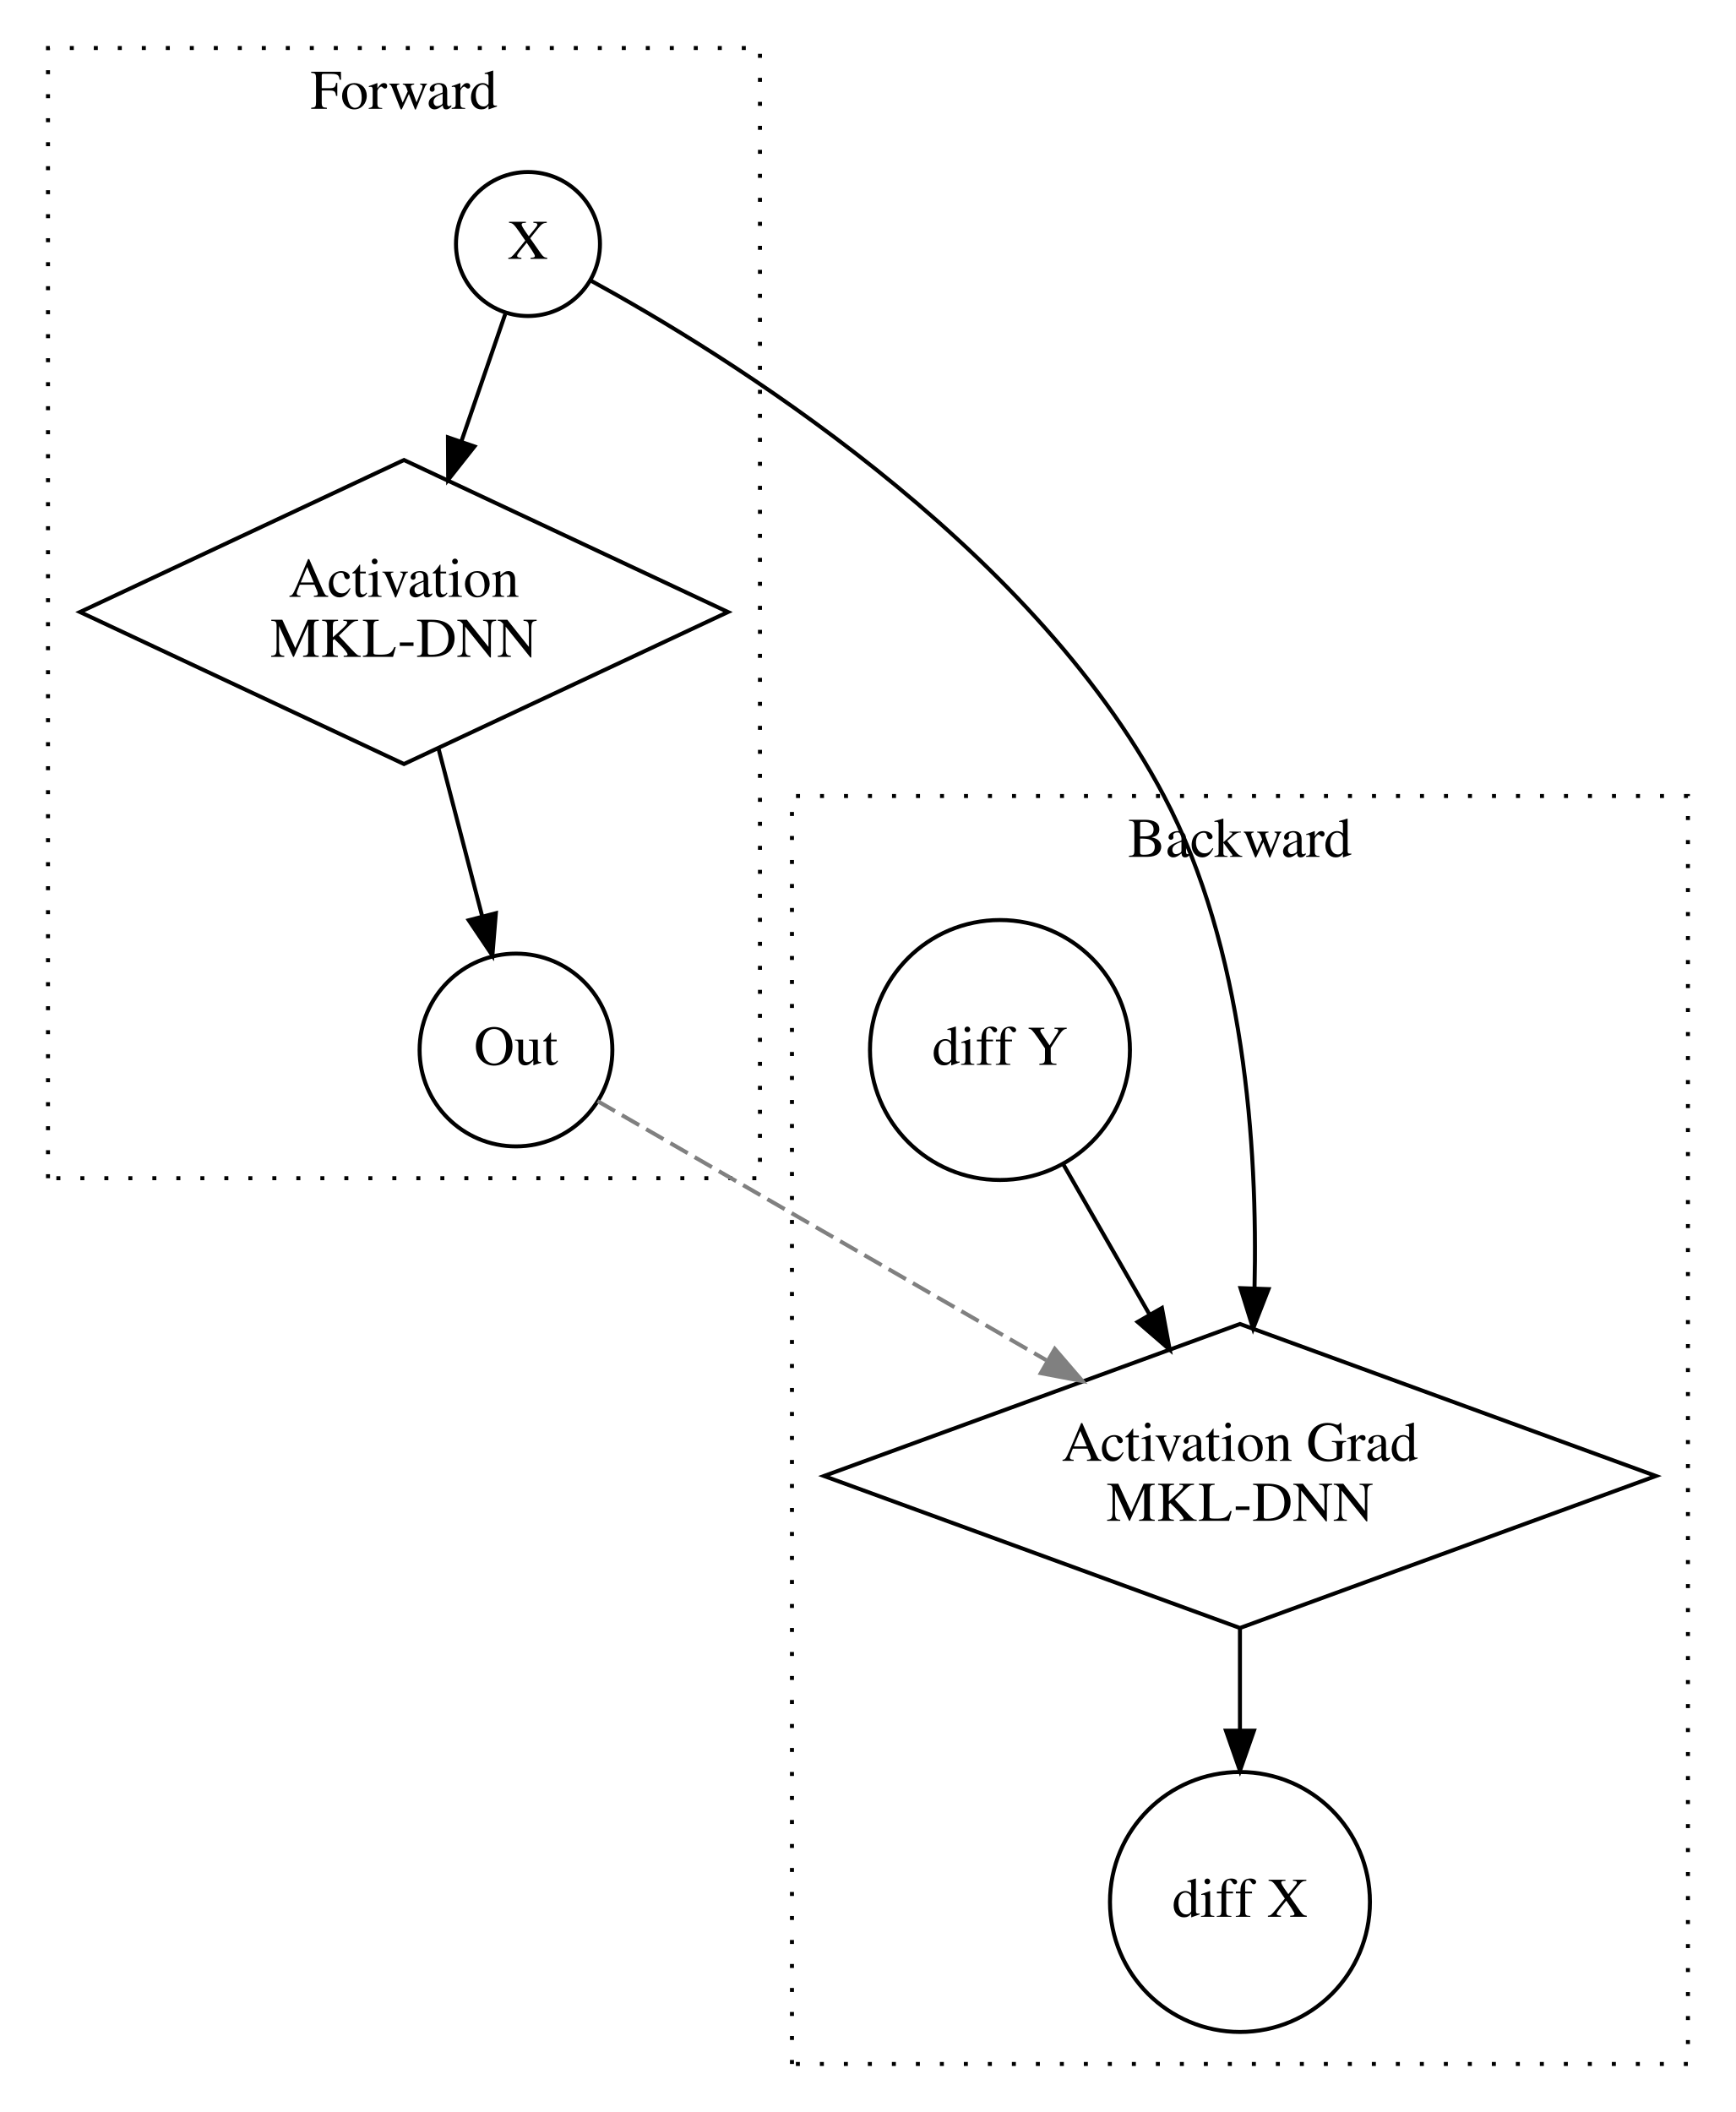
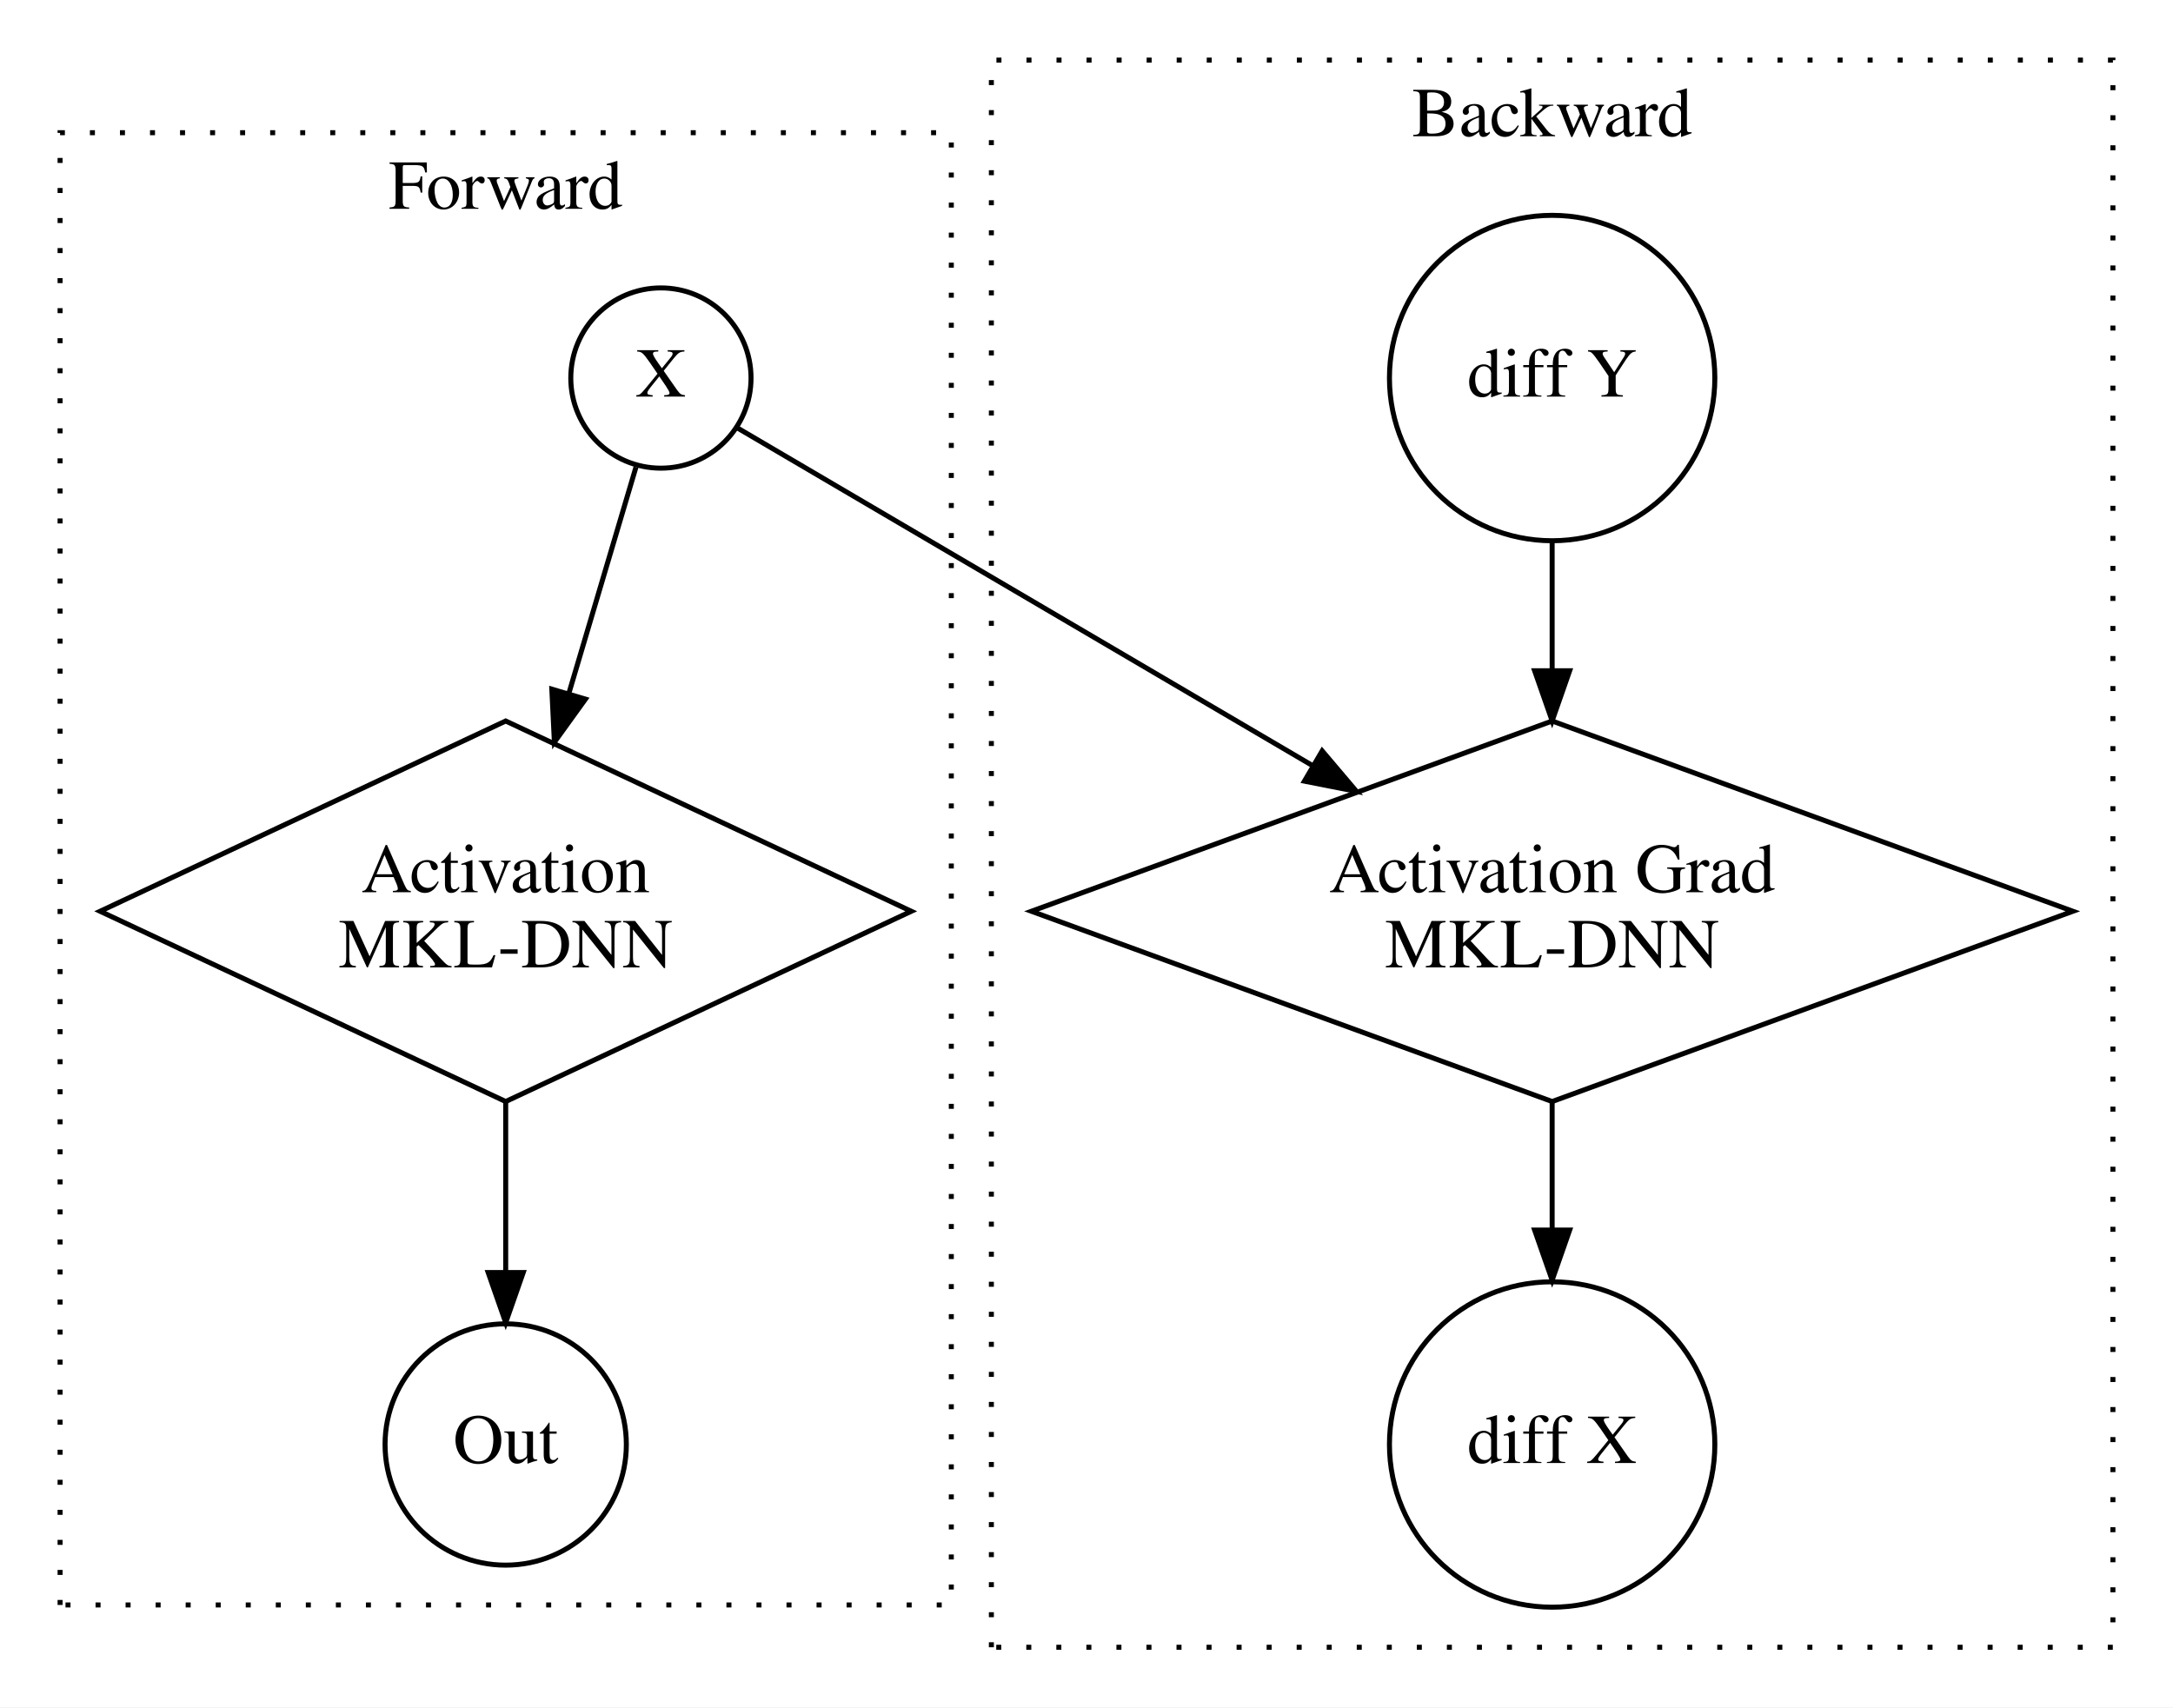
- <svg xmlns="http://www.w3.org/2000/svg" width="434pt" height="528pt" viewBox="0.00 0.00 434.00 527.99">
-   <g id="graph0" class="graph" transform="scale(1 1) rotate(0) translate(4 523.988)">
-     <polygon fill="white" stroke="none" points="-4,4 -4,-523.988 430,-523.988 430,4 -4,4" />
+ <svg xmlns="http://www.w3.org/2000/svg" width="434pt" height="341pt" viewBox="0.00 0.00 434.00 340.99">
+   <g id="graph0" class="graph" transform="scale(1 1) rotate(0) translate(4 336.988)">
+     <polygon fill="white" stroke="none" points="-4,4 -4,-336.988 430,-336.988 430,4 -4,4" />
    <g id="clust1" class="cluster">
-       <polygon fill="none" stroke="black" stroke-dasharray="1,5" points="8,-229.443 8,-511.988 186,-511.988 186,-229.443 8,-229.443" />
-       <text text-anchor="middle" x="97" y="-496.788" font-family="Times,serif" font-size="14.00">Forward</text>
+       <polygon fill="none" stroke="black" stroke-dasharray="1,5" points="8,-16.449 8,-310.491 186,-310.491 186,-16.449 8,-16.449" />
+       <text text-anchor="middle" x="97" y="-295.291" font-family="Times,serif" font-size="14.00">Forward</text>
    </g>
    <g id="clust2" class="cluster">
      <polygon fill="none" stroke="black" stroke-dasharray="1,5" points="194,-8 194,-324.988 418,-324.988 418,-8 194,-8" />
      <text text-anchor="middle" x="306" y="-309.788" font-family="Times,serif" font-size="14.00">Backward</text>
    </g>
    <g id="node1" class="node">
-       <ellipse fill="none" stroke="black" cx="128" cy="-462.988" rx="18" ry="18" />
-       <text text-anchor="middle" x="128" y="-459.288" font-family="Times,serif" font-size="14.00">X</text>
+       <ellipse fill="none" stroke="black" cx="128" cy="-261.491" rx="18" ry="18" />
+       <text text-anchor="middle" x="128" y="-257.791" font-family="Times,serif" font-size="14.00">X</text>
    </g>
    <g id="node3" class="node">
-       <polygon fill="none" stroke="black" points="97,-408.988 16,-370.988 97,-332.988 178,-370.988 97,-408.988" />
-       <text text-anchor="middle" x="97" y="-374.788" font-family="Times,serif" font-size="14.00">Activation</text>
-       <text text-anchor="middle" x="97" y="-359.788" font-family="Times,serif" font-size="14.00">MKL-DNN</text>
+       <polygon fill="none" stroke="black" points="97,-192.994 16,-154.994 97,-116.994 178,-154.994 97,-192.994" />
+       <text text-anchor="middle" x="97" y="-158.794" font-family="Times,serif" font-size="14.00">Activation</text>
+       <text text-anchor="middle" x="97" y="-143.794" font-family="Times,serif" font-size="14.00">MKL-DNN</text>
    </g>
    <g id="edge1" class="edge">
-       <path fill="none" stroke="black" d="M122.314,-445.481C119.232,-436.532 115.27,-425.03 111.4,-413.794" />
-       <polygon fill="black" stroke="black" points="114.613,-412.375 108.047,-404.06 107.994,-414.654 114.613,-412.375" />
+       <path fill="none" stroke="black" d="M123.019,-243.702C119.391,-231.471 114.306,-214.332 109.594,-198.445" />
+       <polygon fill="black" stroke="black" points="112.923,-197.363 106.724,-188.771 106.212,-199.354 112.923,-197.363" />
    </g>
    <g id="node4" class="node">
      <polygon fill="none" stroke="black" points="306,-192.994 202,-154.994 306,-116.994 410,-154.994 306,-192.994" />
      <text text-anchor="middle" x="306" y="-158.794" font-family="Times,serif" font-size="14.00">Activation Grad</text>
      <text text-anchor="middle" x="306" y="-143.794" font-family="Times,serif" font-size="14.00">MKL-DNN</text>
    </g>
-     <g id="edge6" class="edge">
-       <path fill="none" stroke="black" d="M143.599,-453.903C176.622,-435.852 253.315,-388.789 287,-324.988 307.074,-286.968 310.458,-237.519 309.644,-201.946" />
-       <polygon fill="black" stroke="black" points="313.139,-201.714 309.293,-191.842 306.143,-201.957 313.139,-201.714" />
+     <g id="edge5" class="edge">
+       <path fill="none" stroke="black" d="M143.176,-251.582C168.316,-236.823 219.63,-206.699 257.969,-184.191" />
+       <polygon fill="black" stroke="black" points="260.068,-187.018 266.92,-178.937 256.524,-180.981 260.068,-187.018" />
    </g>
    <g id="node2" class="node">
-       <ellipse fill="none" stroke="black" cx="125" cy="-261.491" rx="24.096" ry="24.096" />
-       <text text-anchor="middle" x="125" y="-257.791" font-family="Times,serif" font-size="14.00">Out</text>
-     </g>
-     <g id="edge3" class="edge">
-       <path fill="none" stroke="grey" stroke-dasharray="5,2" d="M145.411,-248.707C172.429,-233.109 220.921,-205.113 257.572,-183.953" />
-       <polygon fill="grey" stroke="grey" points="259.705,-186.764 266.615,-178.732 256.205,-180.701 259.705,-186.764" />
+       <ellipse fill="none" stroke="black" cx="97" cy="-48.497" rx="24.096" ry="24.096" />
+       <text text-anchor="middle" x="97" y="-44.797" font-family="Times,serif" font-size="14.00">Out</text>
    </g>
    <g id="edge2" class="edge">
-       <path fill="none" stroke="black" d="M105.629,-336.859C109.112,-323.487 113.118,-308.109 116.579,-294.82" />
-       <polygon fill="black" stroke="black" points="119.969,-295.692 119.103,-285.133 113.195,-293.928 119.969,-295.692" />
+       <path fill="none" stroke="black" d="M97,-116.858C97,-105.859 97,-93.882 97,-83.118" />
+       <polygon fill="black" stroke="black" points="100.5,-82.841 97,-72.841 93.5,-82.841 100.5,-82.841" />
    </g>
    <g id="node5" class="node">
      <ellipse fill="none" stroke="black" cx="306" cy="-48.497" rx="32.494" ry="32.494" />
      <text text-anchor="middle" x="306" y="-44.797" font-family="Times,serif" font-size="14.00">diff X</text>
    </g>
-     <g id="edge5" class="edge">
+     <g id="edge4" class="edge">
      <path fill="none" stroke="black" d="M306,-116.858C306,-108.6 306,-99.792 306,-91.359" />
      <polygon fill="black" stroke="black" points="309.5,-91.322 306,-81.322 302.5,-91.322 309.5,-91.322" />
    </g>
    <g id="node6" class="node">
-       <ellipse fill="none" stroke="black" cx="246" cy="-261.491" rx="32.494" ry="32.494" />
-       <text text-anchor="middle" x="246" y="-257.791" font-family="Times,serif" font-size="14.00">diff Y</text>
+       <ellipse fill="none" stroke="black" cx="306" cy="-261.491" rx="32.494" ry="32.494" />
+       <text text-anchor="middle" x="306" y="-257.791" font-family="Times,serif" font-size="14.00">diff Y</text>
    </g>
-     <g id="edge4" class="edge">
-       <path fill="none" stroke="black" d="M261.764,-233.036C268.358,-221.552 276.146,-207.988 283.335,-195.467" />
-       <polygon fill="black" stroke="black" points="286.495,-196.994 288.439,-186.579 280.424,-193.509 286.495,-196.994" />
+     <g id="edge3" class="edge">
+       <path fill="none" stroke="black" d="M306,-228.855C306,-220.738 306,-211.831 306,-203.115" />
+       <polygon fill="black" stroke="black" points="309.5,-203.031 306,-193.031 302.5,-203.031 309.5,-203.031" />
    </g>
  </g>
</svg>
